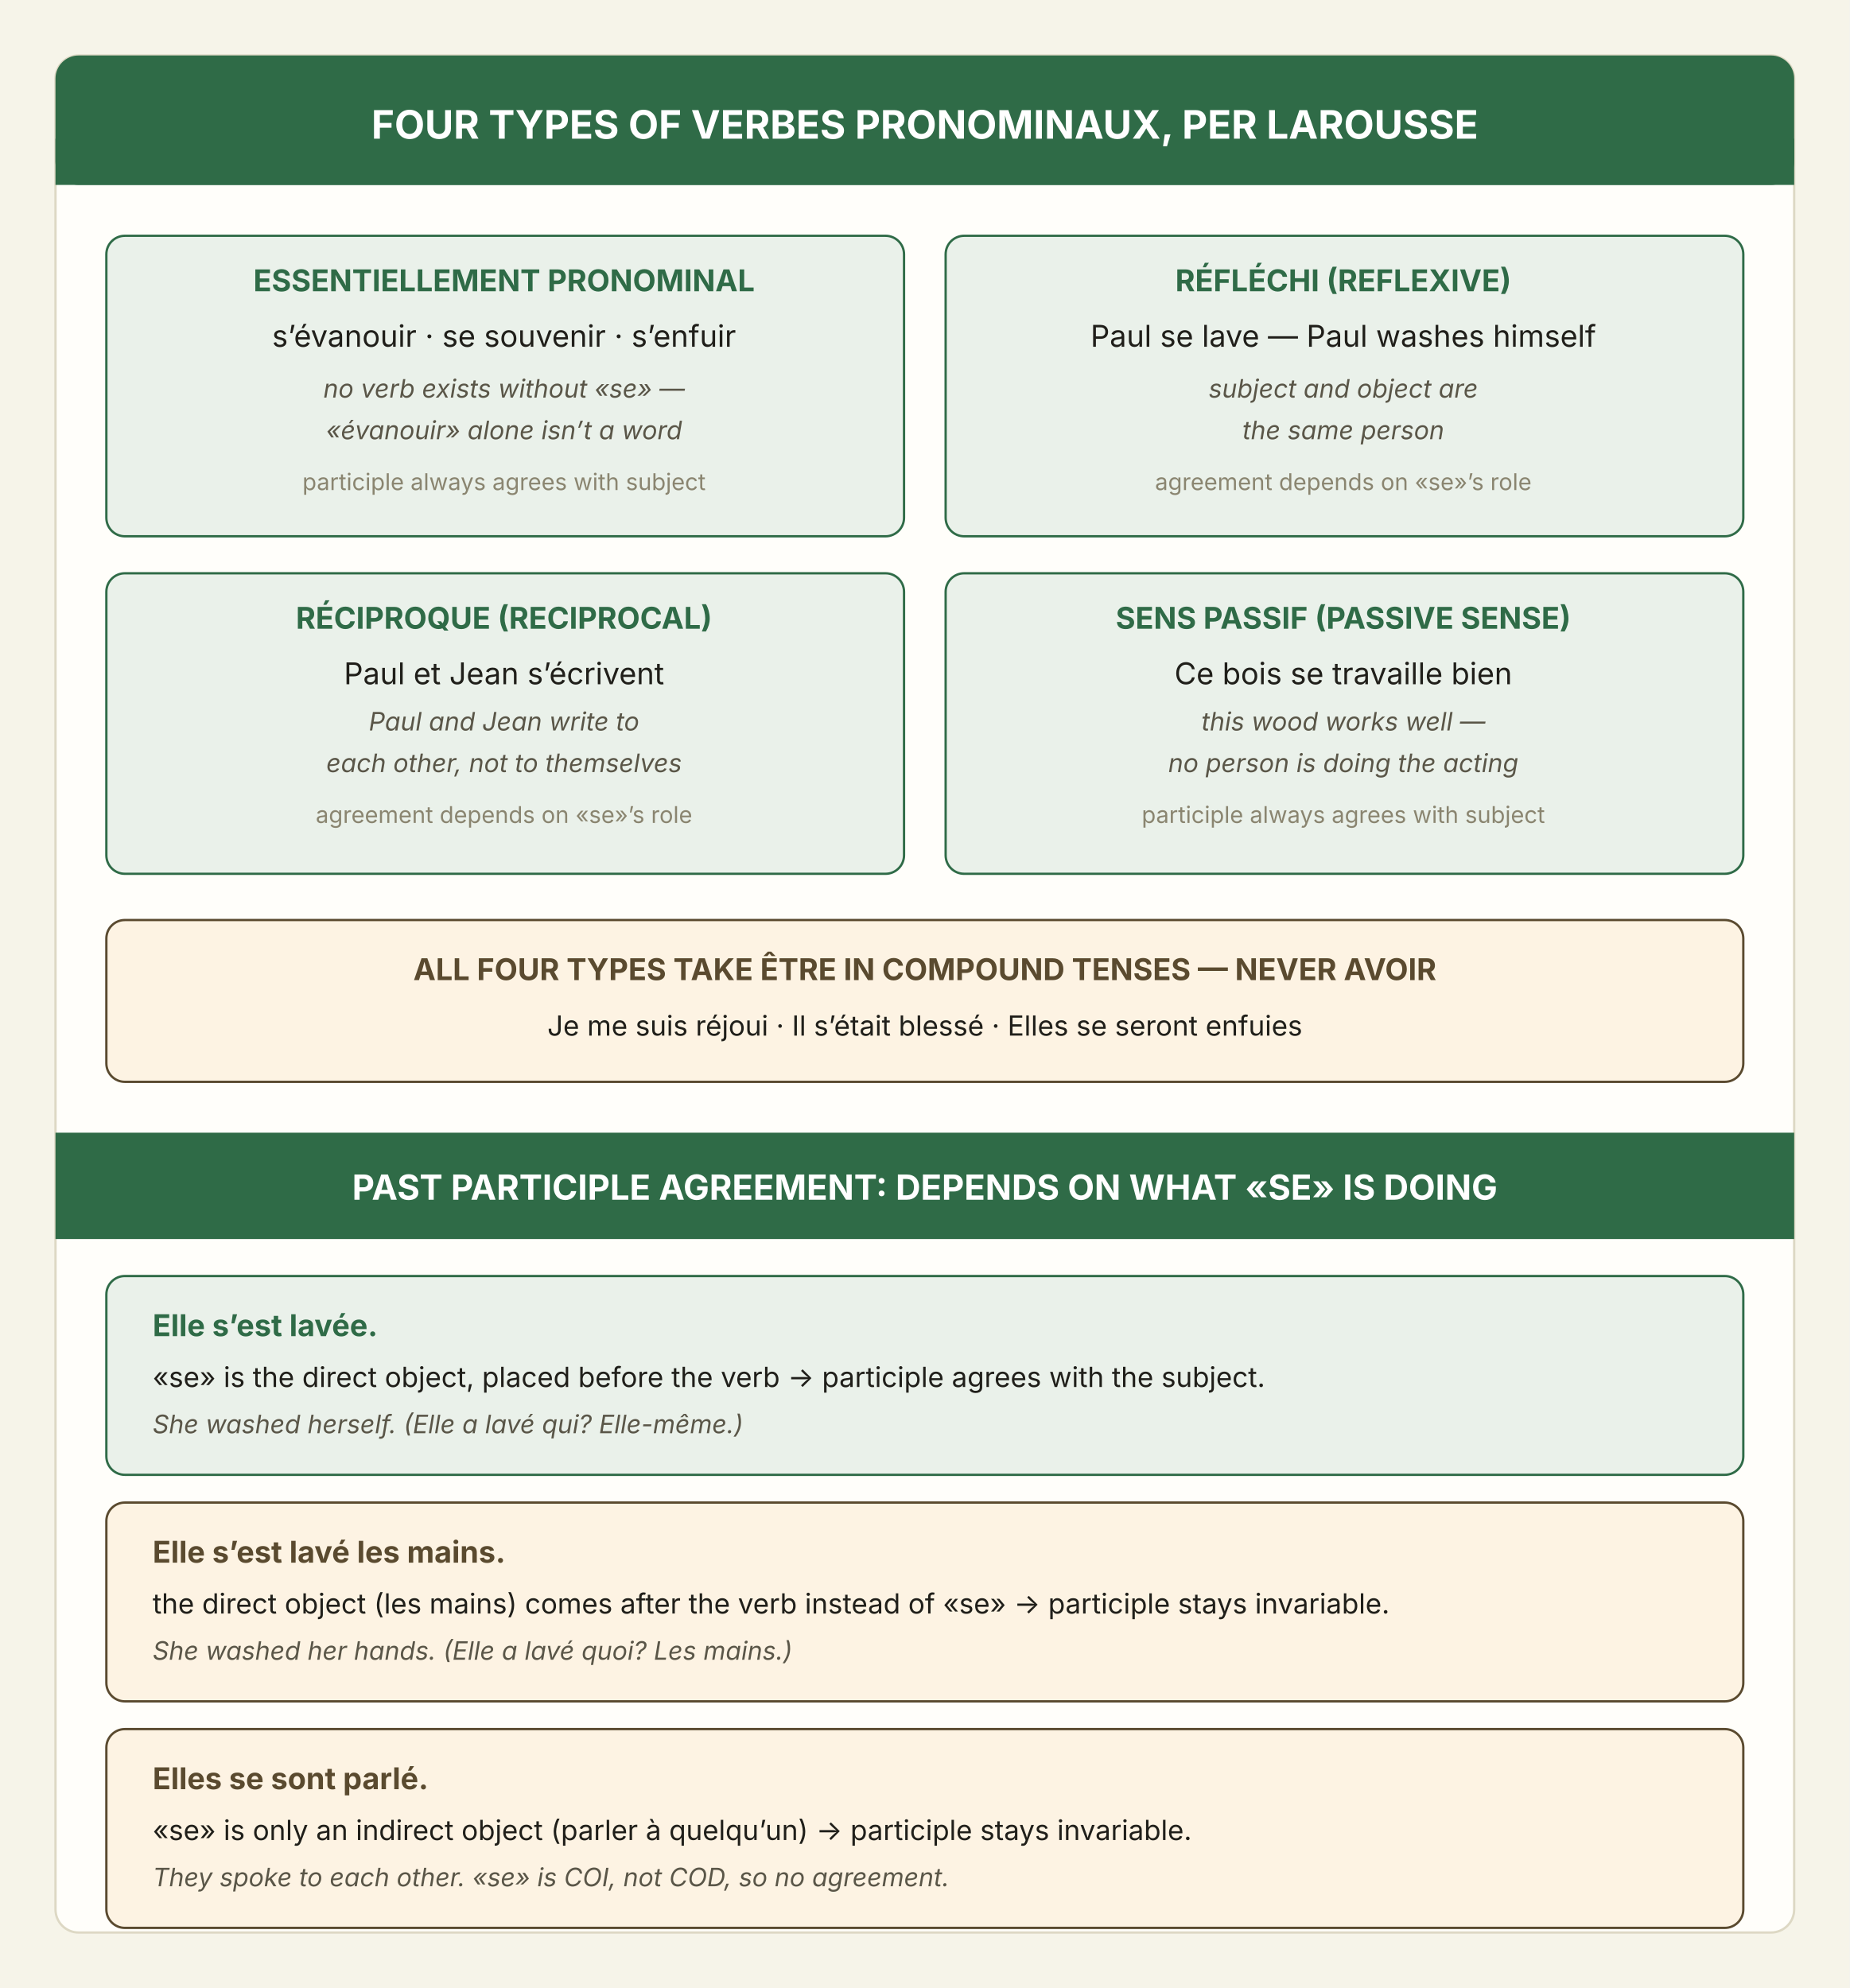
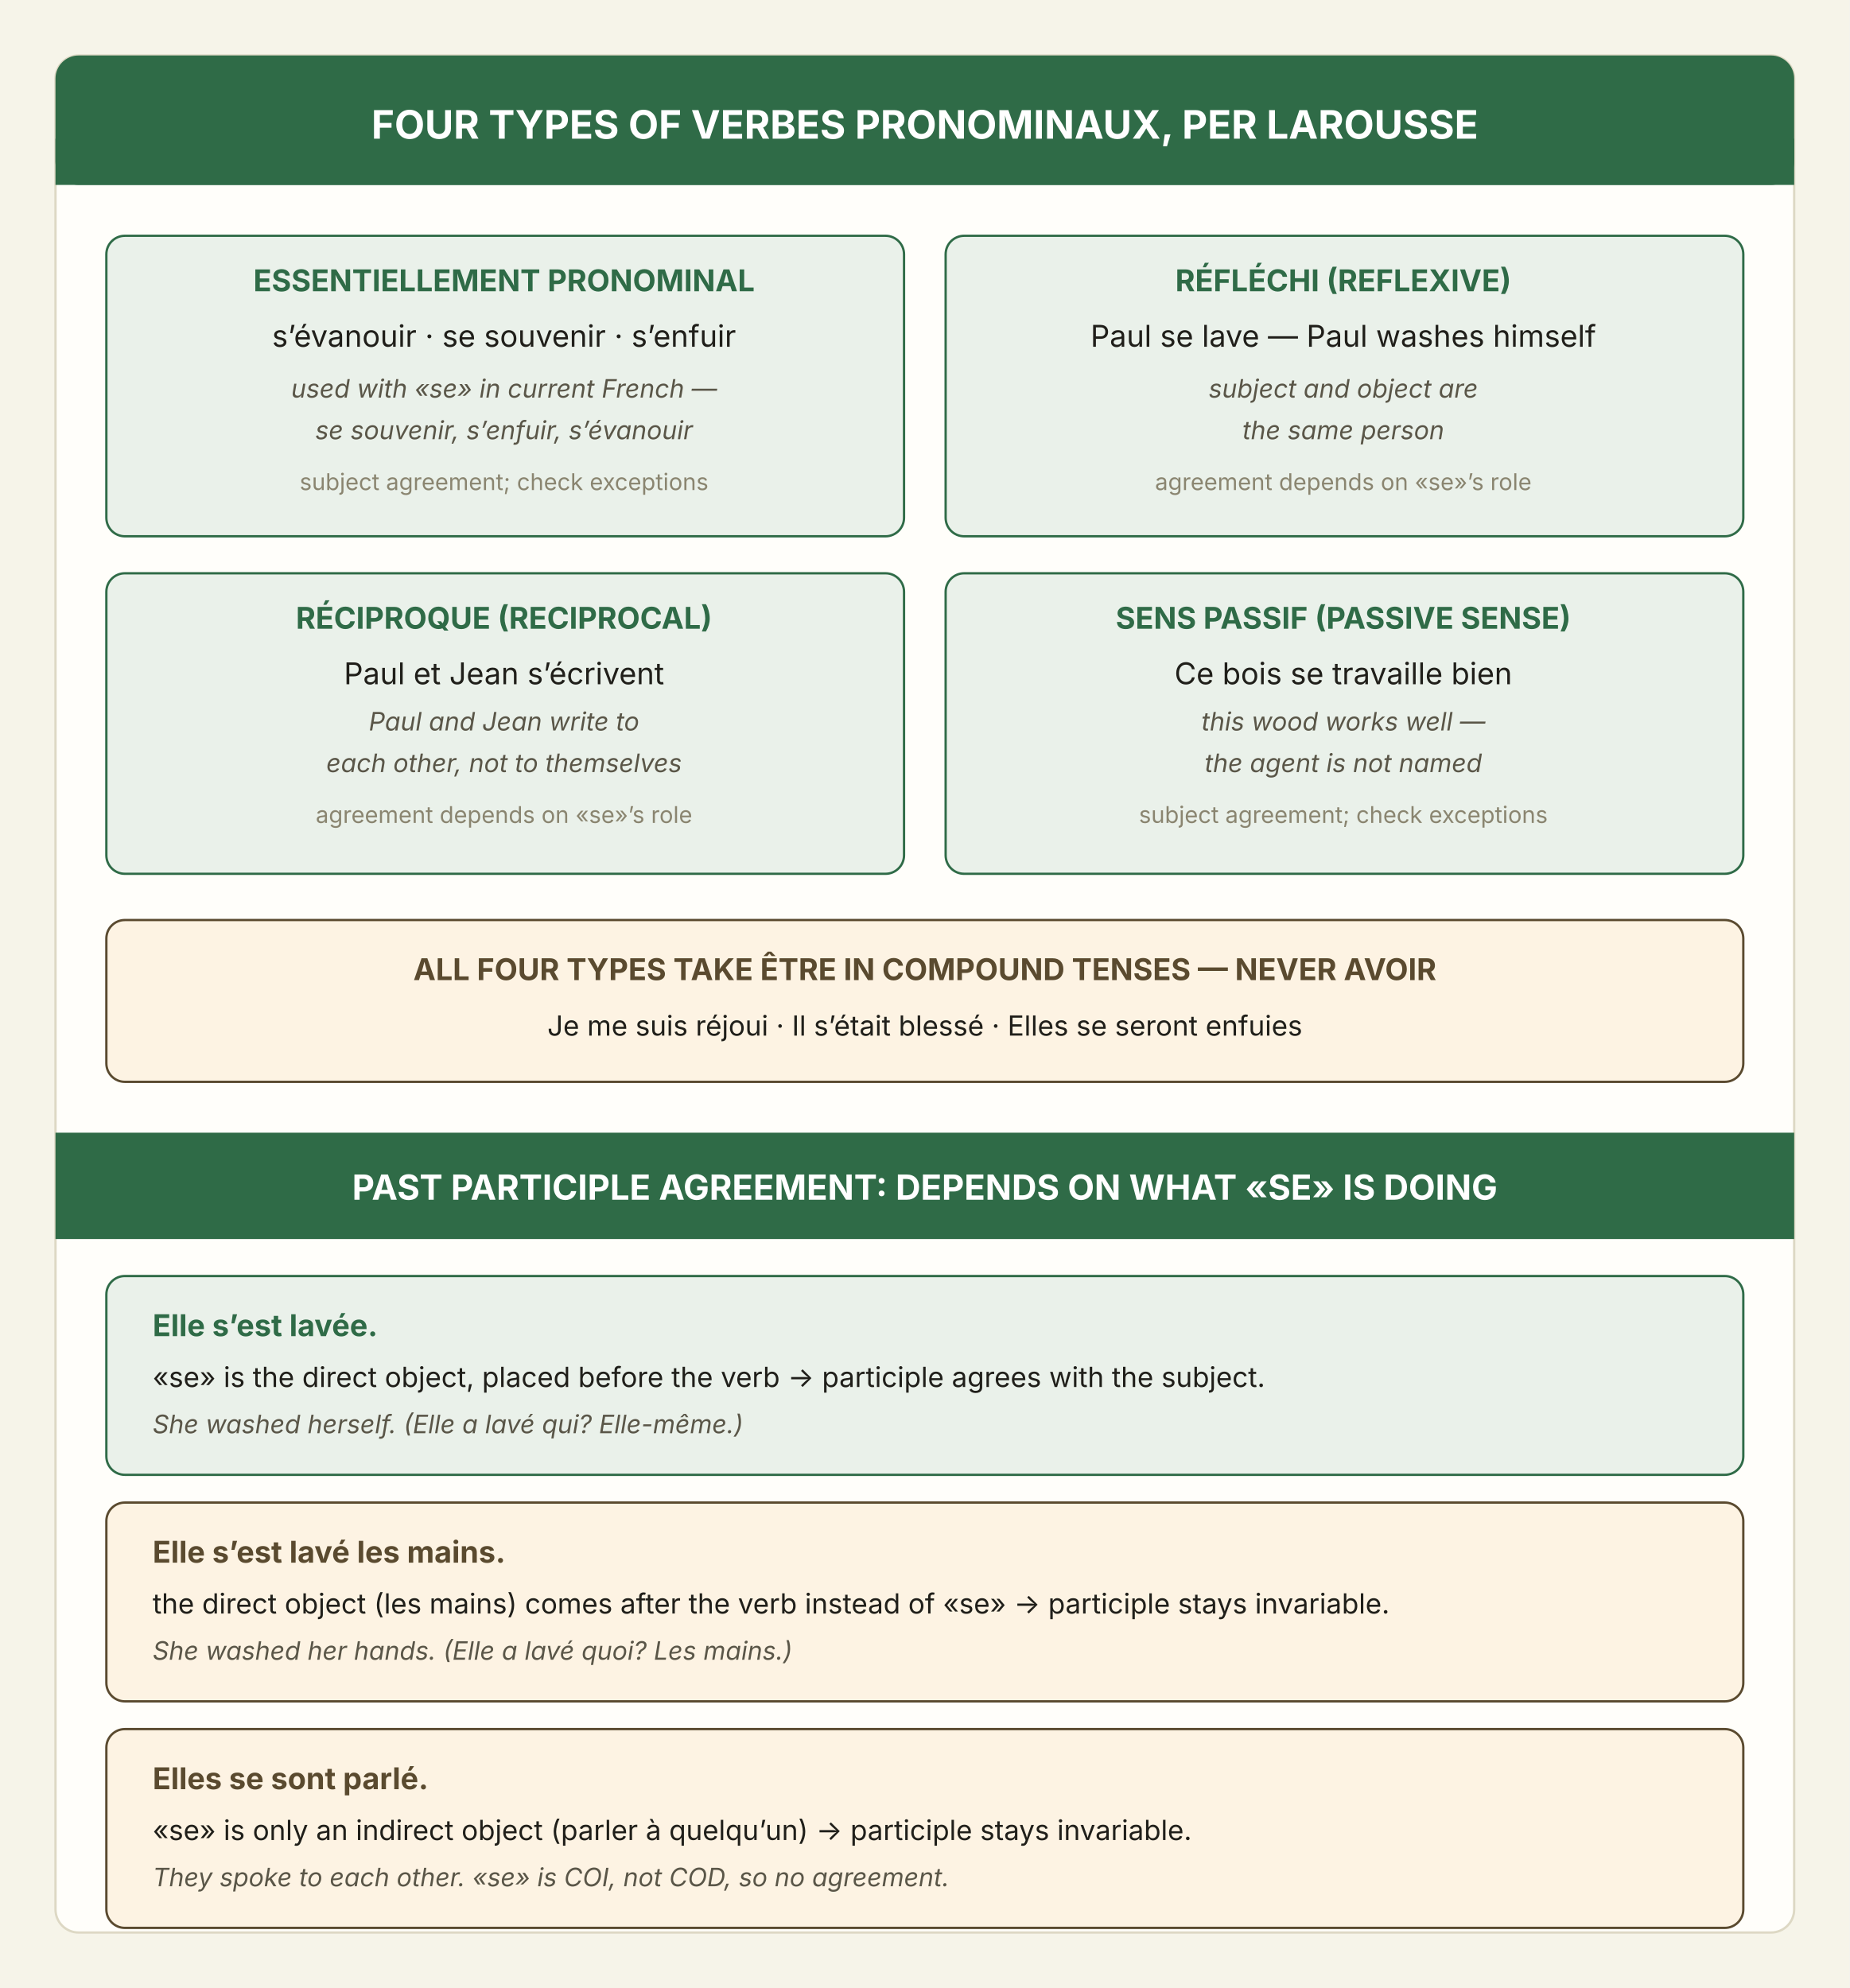
<svg xmlns="http://www.w3.org/2000/svg" viewBox="0 0 800 860" font-family="system-ui, -apple-system, sans-serif">
  <rect width="800" height="860" fill="#f6f4e9" />
  <rect x="24" y="24" width="752" height="812" rx="10" fill="#fffefa" stroke="#ddd8c4" />
  <rect x="24" y="24" width="752" height="56" rx="10" fill="#2f6b47" />
  <rect x="24" y="60" width="752" height="20" fill="#2f6b47" />
  <text x="400" y="60" text-anchor="middle" fill="#ffffff" font-size="17" font-weight="700">FOUR TYPES OF VERBES PRONOMINAUX, PER LAROUSSE</text>
  <rect x="46" y="102" width="345" height="130" rx="8" fill="#eaf1ea" stroke="#2f6b47" />
  <text x="218" y="126" text-anchor="middle" fill="#2f6b47" font-size="13" font-weight="700">ESSENTIELLEMENT PRONOMINAL</text>
  <text x="218" y="150" text-anchor="middle" fill="#201f1a" font-size="13">s’évanouir · se souvenir · s’enfuir</text>
-   <text x="218" y="172" text-anchor="middle" fill="#5a5648" font-size="11" font-style="italic">no verb exists without «se» —</text>
-   <text x="218" y="190" text-anchor="middle" fill="#5a5648" font-size="11" font-style="italic">«évanouir» alone isn’t a word</text>
-   <text x="218" y="212" text-anchor="middle" fill="#8a8570" font-size="10">participle always agrees with subject</text>
+   <text x="218" y="172" text-anchor="middle" fill="#5a5648" font-size="11" font-style="italic">used with «se» in current French —</text>
+   <text x="218" y="190" text-anchor="middle" fill="#5a5648" font-size="11" font-style="italic">se souvenir, s’enfuir, s’évanouir</text>
+   <text x="218" y="212" text-anchor="middle" fill="#8a8570" font-size="10">subject agreement; check exceptions</text>
  <rect x="409" y="102" width="345" height="130" rx="8" fill="#eaf1ea" stroke="#2f6b47" />
  <text x="581" y="126" text-anchor="middle" fill="#2f6b47" font-size="13" font-weight="700">RÉFLÉCHI (REFLEXIVE)</text>
  <text x="581" y="150" text-anchor="middle" fill="#201f1a" font-size="13">Paul se lave — Paul washes himself</text>
  <text x="581" y="172" text-anchor="middle" fill="#5a5648" font-size="11" font-style="italic">subject and object are</text>
  <text x="581" y="190" text-anchor="middle" fill="#5a5648" font-size="11" font-style="italic">the same person</text>
  <text x="581" y="212" text-anchor="middle" fill="#8a8570" font-size="10">agreement depends on «se»’s role</text>
  <rect x="46" y="248" width="345" height="130" rx="8" fill="#eaf1ea" stroke="#2f6b47" />
  <text x="218" y="272" text-anchor="middle" fill="#2f6b47" font-size="13" font-weight="700">RÉCIPROQUE (RECIPROCAL)</text>
  <text x="218" y="296" text-anchor="middle" fill="#201f1a" font-size="13">Paul et Jean s’écrivent</text>
  <text x="218" y="316" text-anchor="middle" fill="#5a5648" font-size="11" font-style="italic">Paul and Jean write to</text>
  <text x="218" y="334" text-anchor="middle" fill="#5a5648" font-size="11" font-style="italic">each other, not to themselves</text>
  <text x="218" y="356" text-anchor="middle" fill="#8a8570" font-size="10">agreement depends on «se»’s role</text>
  <rect x="409" y="248" width="345" height="130" rx="8" fill="#eaf1ea" stroke="#2f6b47" />
  <text x="581" y="272" text-anchor="middle" fill="#2f6b47" font-size="13" font-weight="700">SENS PASSIF (PASSIVE SENSE)</text>
  <text x="581" y="296" text-anchor="middle" fill="#201f1a" font-size="13">Ce bois se travaille bien</text>
  <text x="581" y="316" text-anchor="middle" fill="#5a5648" font-size="11" font-style="italic">this wood works well —</text>
-   <text x="581" y="334" text-anchor="middle" fill="#5a5648" font-size="11" font-style="italic">no person is doing the acting</text>
-   <text x="581" y="356" text-anchor="middle" fill="#8a8570" font-size="10">participle always agrees with subject</text>
+   <text x="581" y="334" text-anchor="middle" fill="#5a5648" font-size="11" font-style="italic">the agent is not named</text>
+   <text x="581" y="356" text-anchor="middle" fill="#8a8570" font-size="10">subject agreement; check exceptions</text>
  <rect x="46" y="398" width="708" height="70" rx="8" fill="#fdf3e3" stroke="#5a4a2f" />
  <text x="400" y="424" text-anchor="middle" fill="#5a4a2f" font-size="13" font-weight="700">ALL FOUR TYPES TAKE ÊTRE IN COMPOUND TENSES — NEVER AVOIR</text>
  <text x="400" y="448" text-anchor="middle" fill="#201f1a" font-size="12">Je me suis réjoui · Il s’était blessé · Elles se seront enfuies</text>
  <rect x="24" y="490" width="752" height="46" fill="#2f6b47" />
  <text x="400" y="519" text-anchor="middle" fill="#ffffff" font-size="15" font-weight="700">PAST PARTICIPLE AGREEMENT: DEPENDS ON WHAT «SE» IS DOING</text>
  <rect x="46" y="552" width="708" height="86" rx="8" fill="#eaf1ea" stroke="#2f6b47" />
  <text x="66" y="578" fill="#2f6b47" font-size="13" font-weight="700">Elle s’est lavée.</text>
  <text x="66" y="600" fill="#201f1a" font-size="12">«se» is the direct object, placed before the verb → participle agrees with the subject.</text>
  <text x="66" y="620" fill="#5a5648" font-size="11" font-style="italic">She washed herself. (Elle a lavé qui? Elle-même.)</text>
  <rect x="46" y="650" width="708" height="86" rx="8" fill="#fdf3e3" stroke="#5a4a2f" />
  <text x="66" y="676" fill="#5a4a2f" font-size="13" font-weight="700">Elle s’est lavé les mains.</text>
  <text x="66" y="698" fill="#201f1a" font-size="12">the direct object (les mains) comes after the verb instead of «se» → participle stays invariable.</text>
  <text x="66" y="718" fill="#5a5648" font-size="11" font-style="italic">She washed her hands. (Elle a lavé quoi? Les mains.)</text>
  <rect x="46" y="748" width="708" height="86" rx="8" fill="#fdf3e3" stroke="#5a4a2f" />
  <text x="66" y="774" fill="#5a4a2f" font-size="13" font-weight="700">Elles se sont parlé.</text>
  <text x="66" y="796" fill="#201f1a" font-size="12">«se» is only an indirect object (parler à quelqu’un) → participle stays invariable.</text>
  <text x="66" y="816" fill="#5a5648" font-size="11" font-style="italic">They spoke to each other. «se» is COI, not COD, so no agreement.</text>
</svg>
